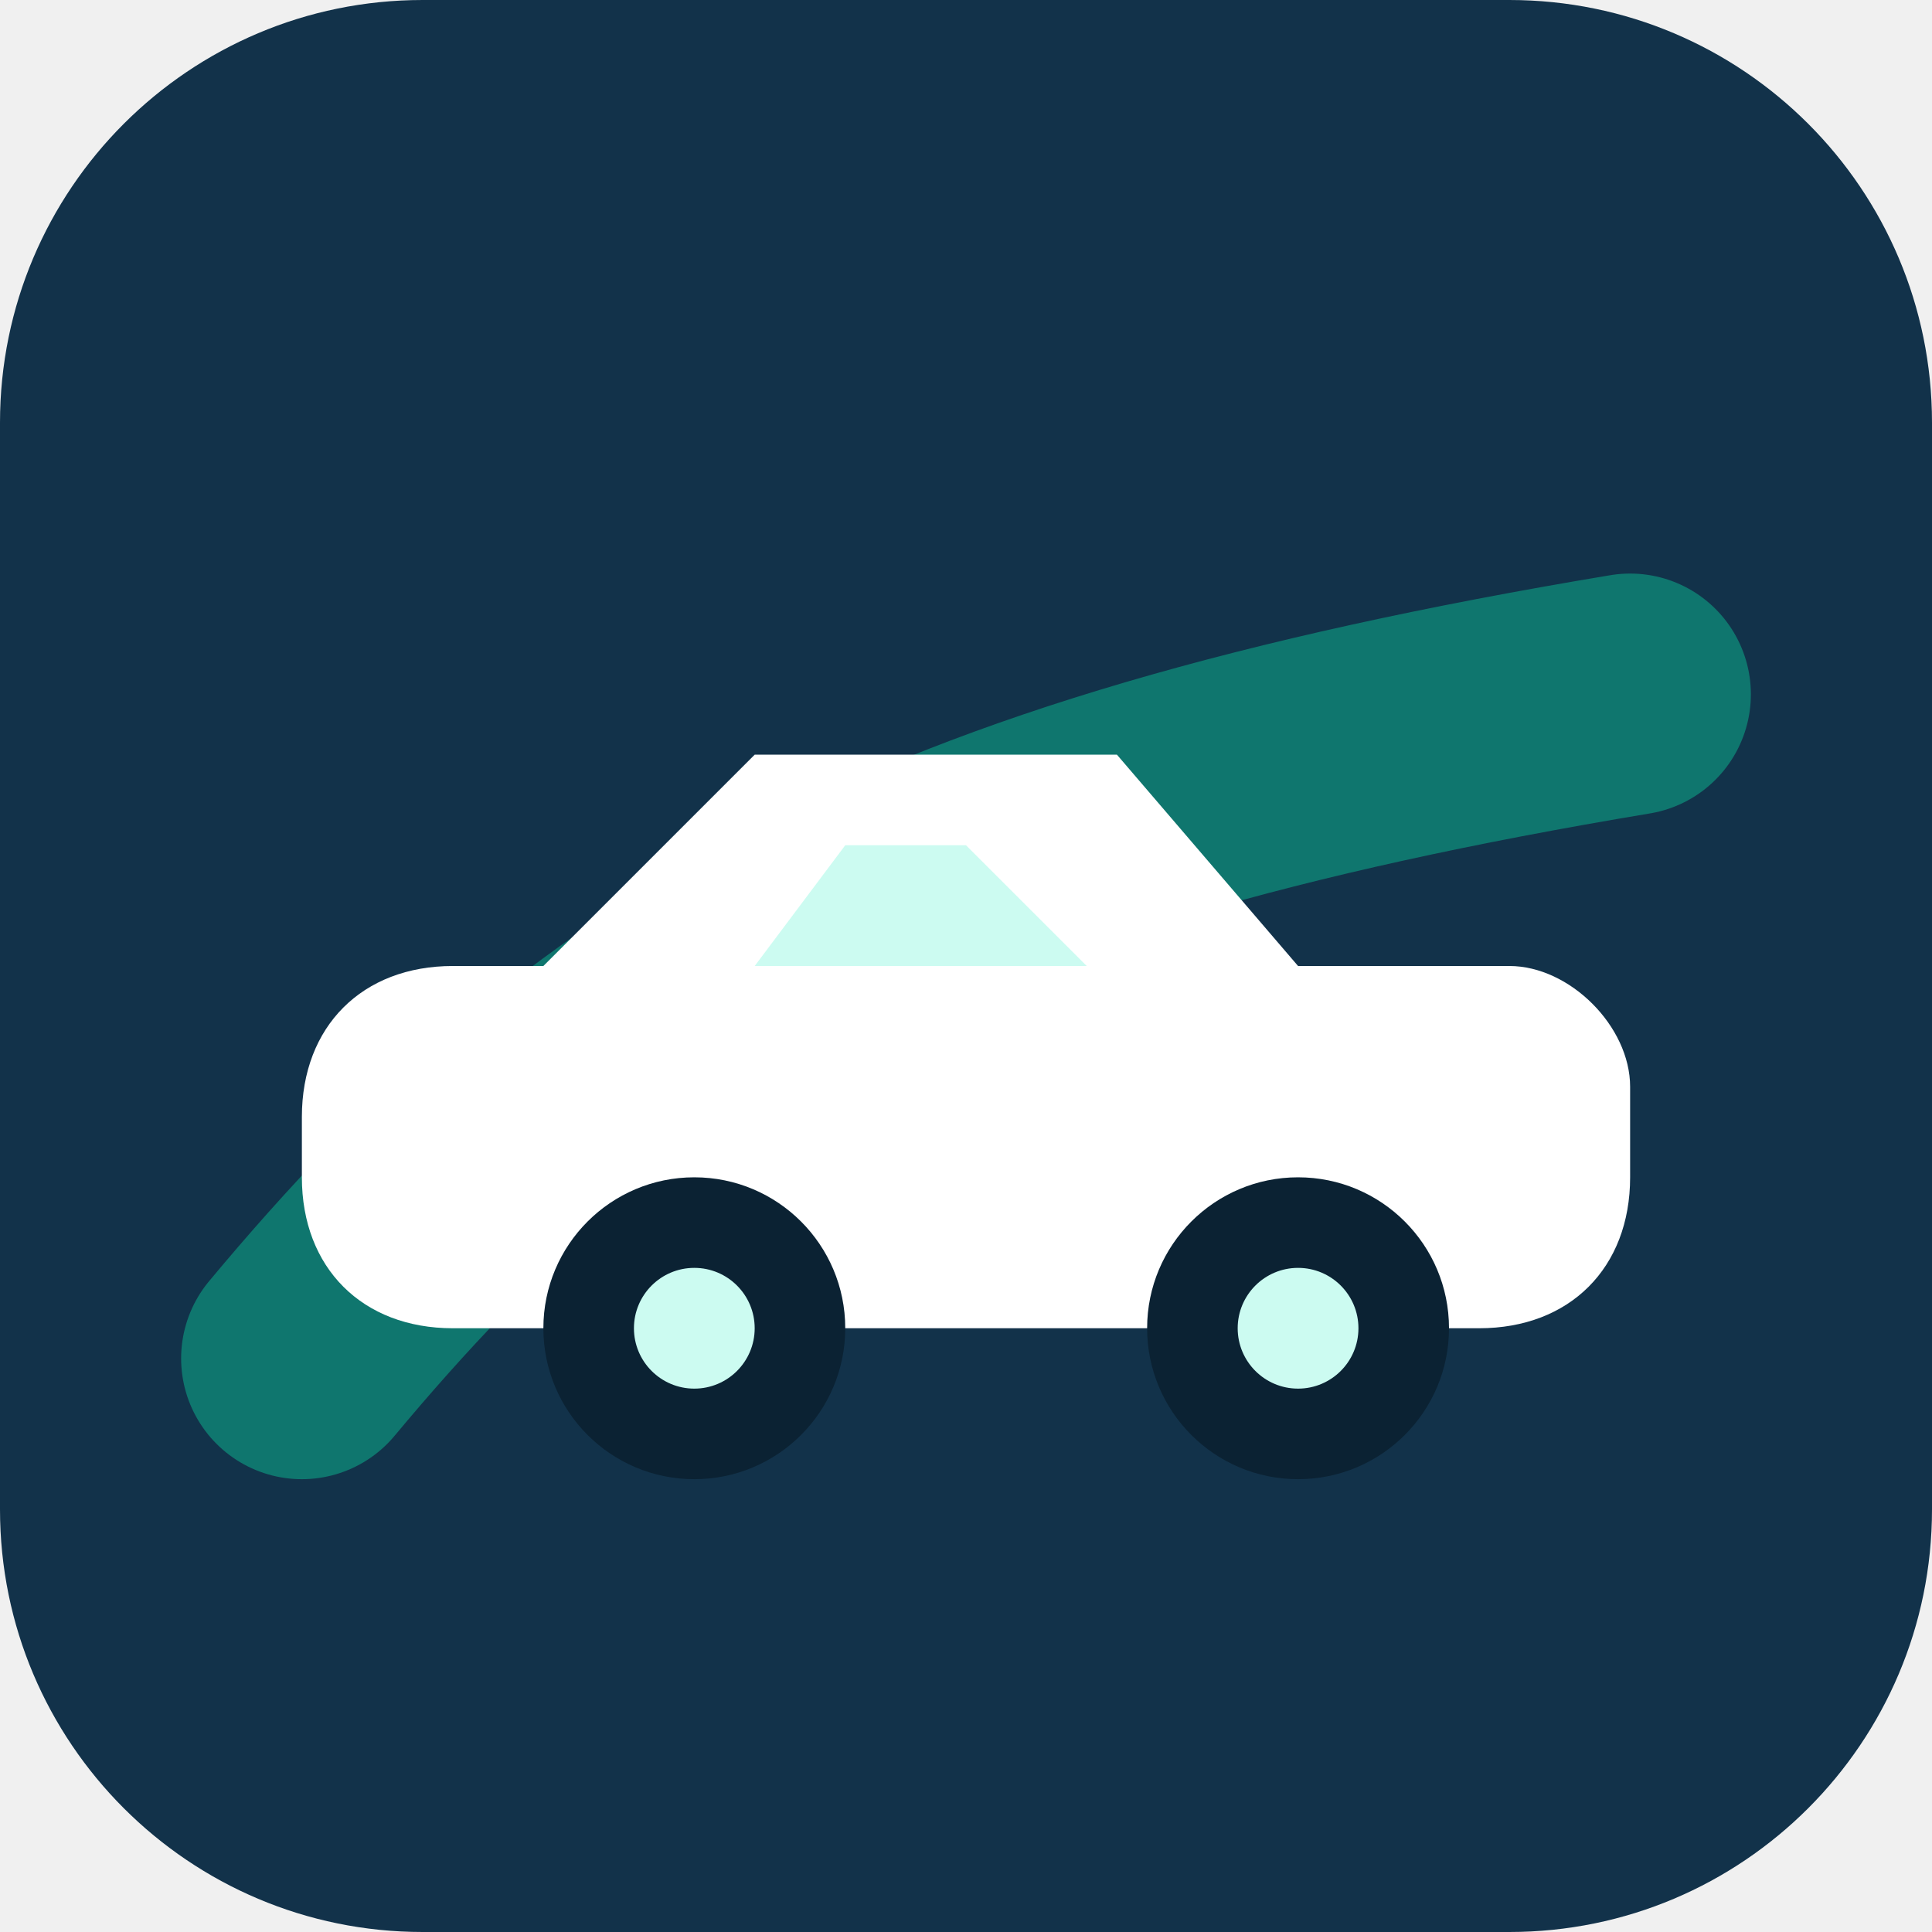
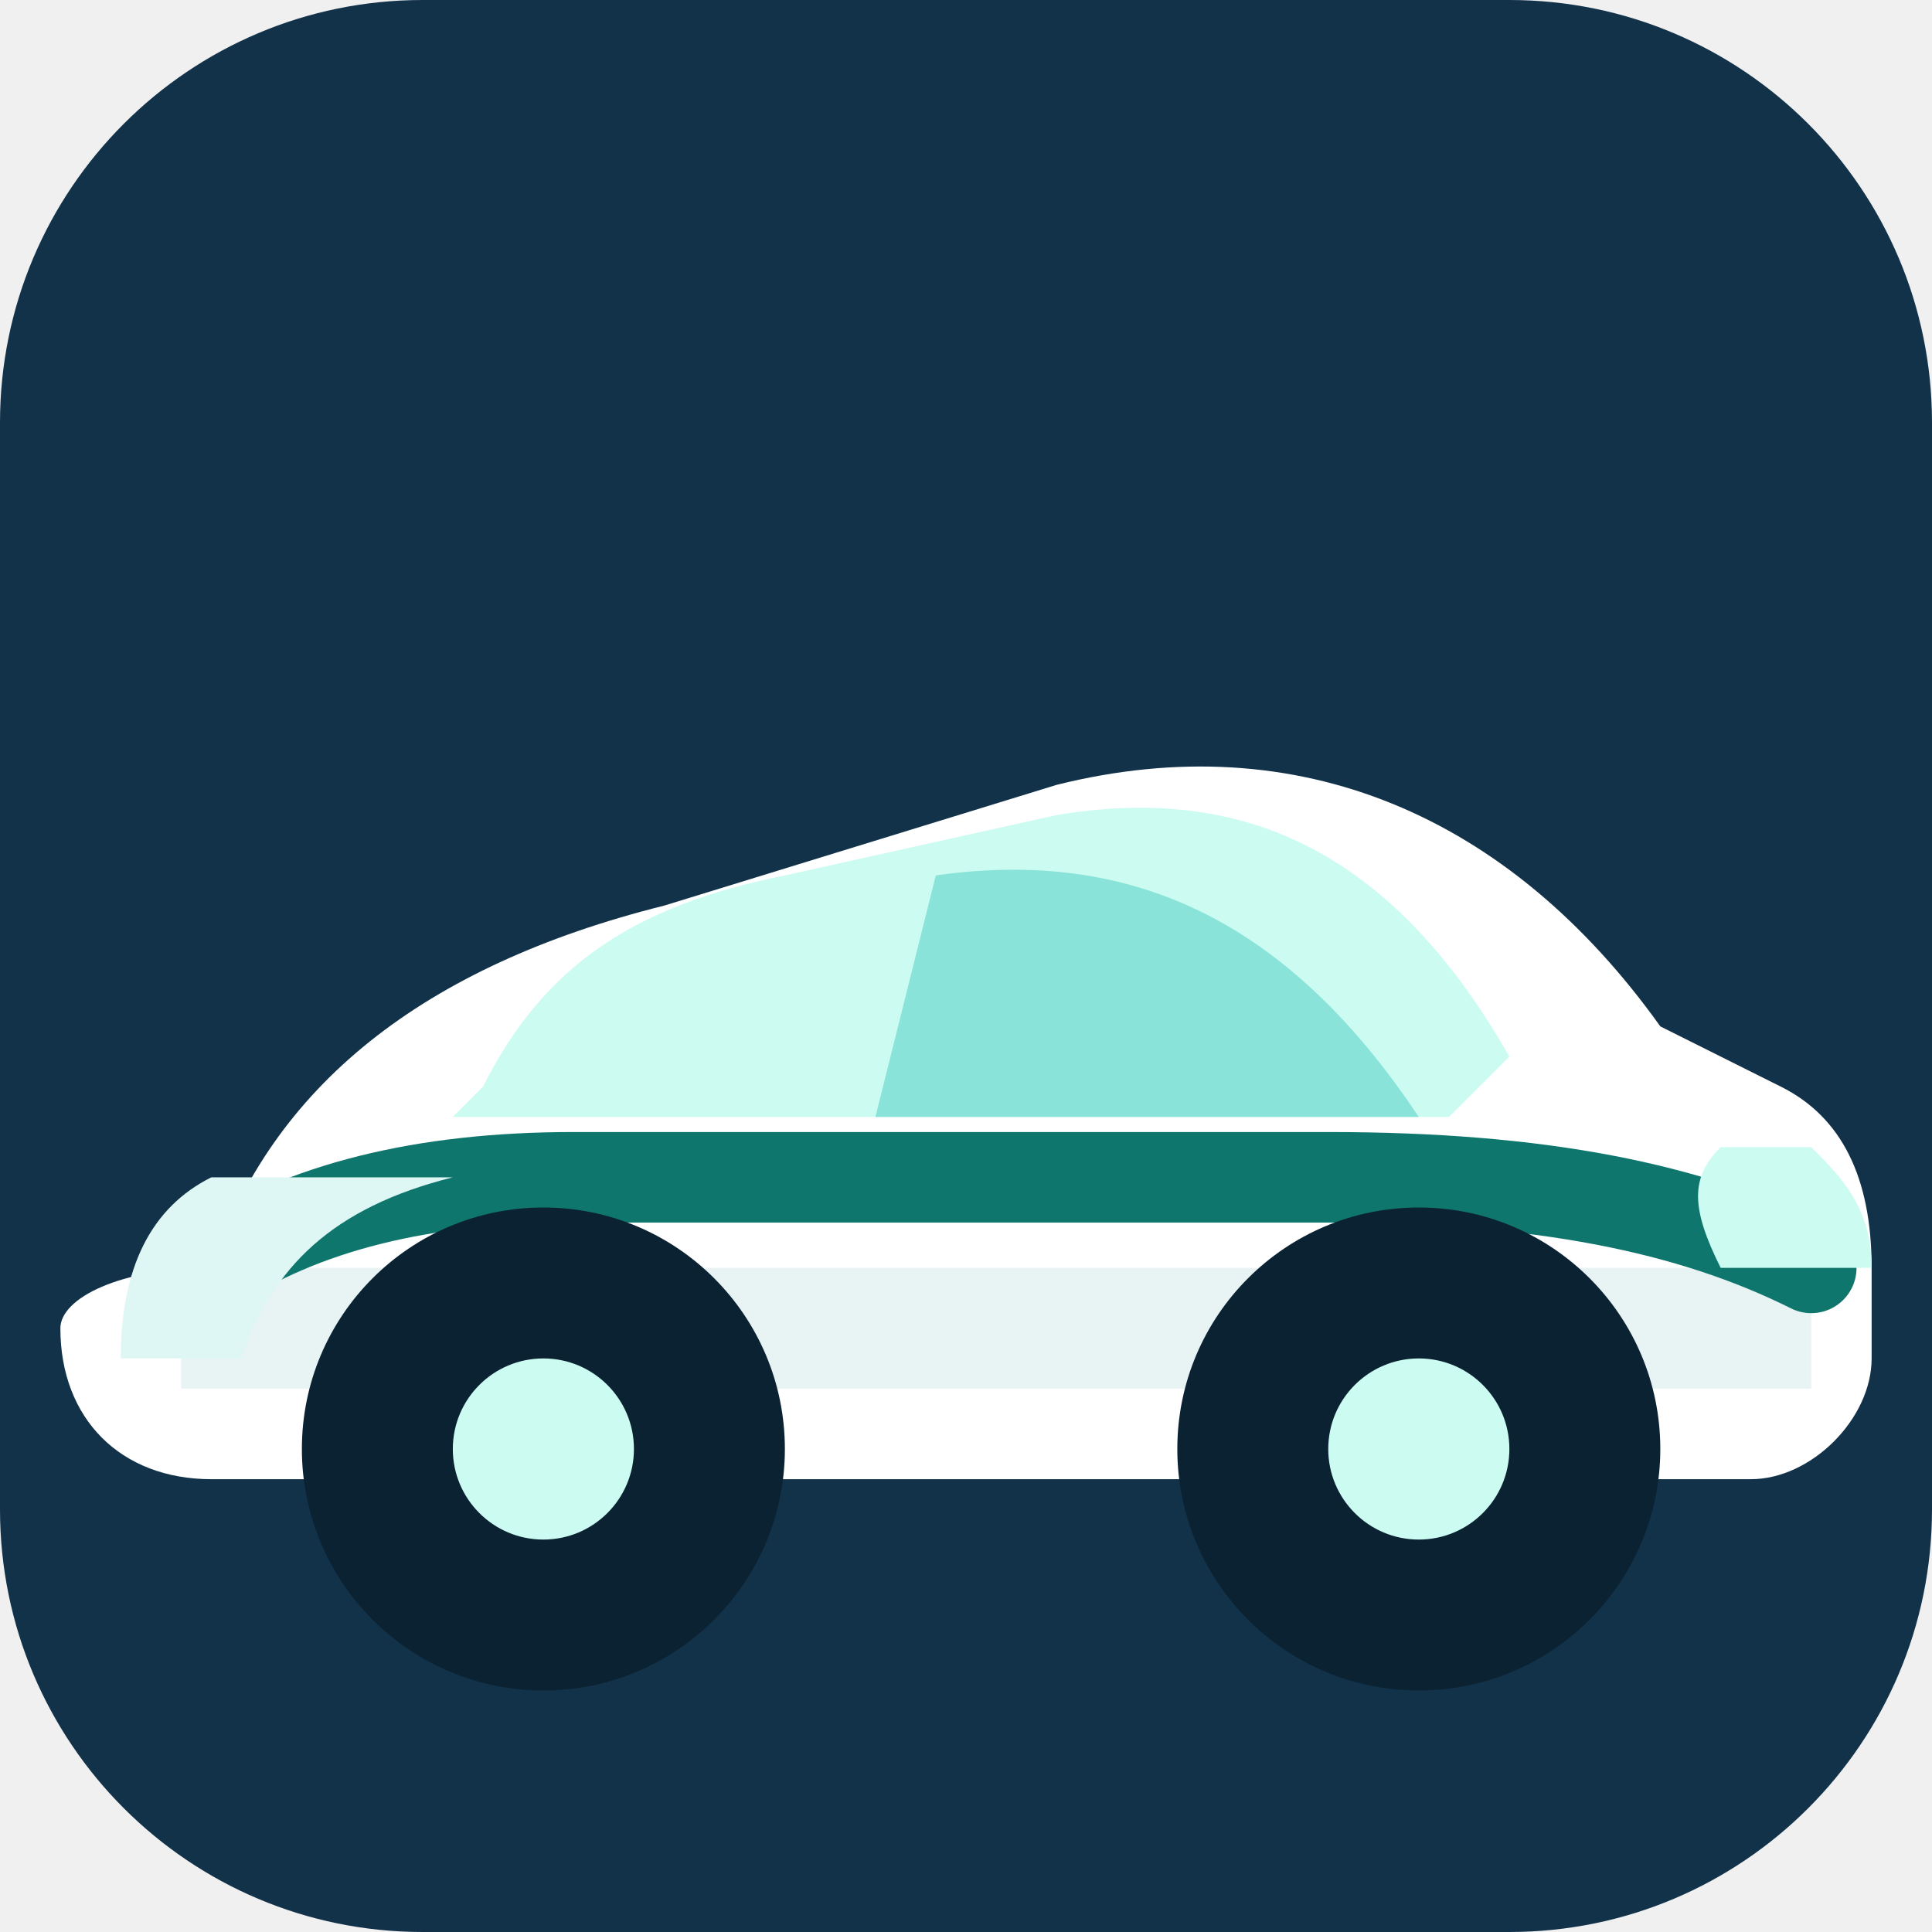
<svg xmlns="http://www.w3.org/2000/svg" viewBox="0 0 64 64" role="img" aria-label="i-Pace Owners Advocacy Group">
  <rect width="64" height="64" rx="14" fill="#12324a" />
-   <path d="M10 45c10-12 20-18 44-22" fill="none" stroke="#0f766e" stroke-width="8" stroke-linecap="round" />
-   <path d="M15 44h34c3 0 5-2 5-5v-3c0-2-2-4-4-4h-7l-6-7H25l-7 7h-3c-3 0-5 2-5 5v2c0 3 2 5 5 5Z" fill="#ffffff" />
-   <circle cx="23" cy="44" r="5" fill="#0b2233" />
-   <circle cx="43" cy="44" r="5" fill="#0b2233" />
-   <circle cx="23" cy="44" r="2" fill="#ccfbf1" />
-   <circle cx="43" cy="44" r="2" fill="#ccfbf1" />
-   <path d="M25 32h11l-4-4h-4l-3 4Z" fill="#ccfbf1" />
+   <path d="M7 42c2-6 7-10 15-12l13-4c8-2 15 1 20 8l4 2c2 1 3 3 3 6v3c0 2-2 4-4 4H7c-3 0-5-2-5-5 0-1 2-2 5-2Z" fill="#ffffff" />
+   <path d="M16 36c2-4 5-6 10-7l9-2c6-1 11 1 15 8l-2 2H15l1-1Z" fill="#ccfbf1" />
+   <path d="M31 29l-2 8h18c-4-6-9-9-16-8Z" fill="#89e3d8" />
+   <path d="M6 42h54v4H6z" fill="#e8f3f4" />
+   <path d="M7 42c3-2 7-3 12-3h25c7 0 12 1 16 3" fill="none" stroke="#0f766e" stroke-width="3" stroke-linecap="round" />
+   <circle cx="18" cy="48" r="8" fill="#0b2233" />
+   <circle cx="47" cy="48" r="8" fill="#0b2233" />
+   <circle cx="18" cy="48" r="3" fill="#ccfbf1" />
+   <circle cx="47" cy="48" r="3" fill="#ccfbf1" />
+   <path d="M7 39h8c-4 1-6 3-7 6H4c0-3 1-5 3-6Z" fill="#dff7f4" />
+   <path d="M57 38h3c1 1 2 2 2 4h-5c-1-2-1-3 0-4Z" fill="#ccfbf1" />
</svg>
